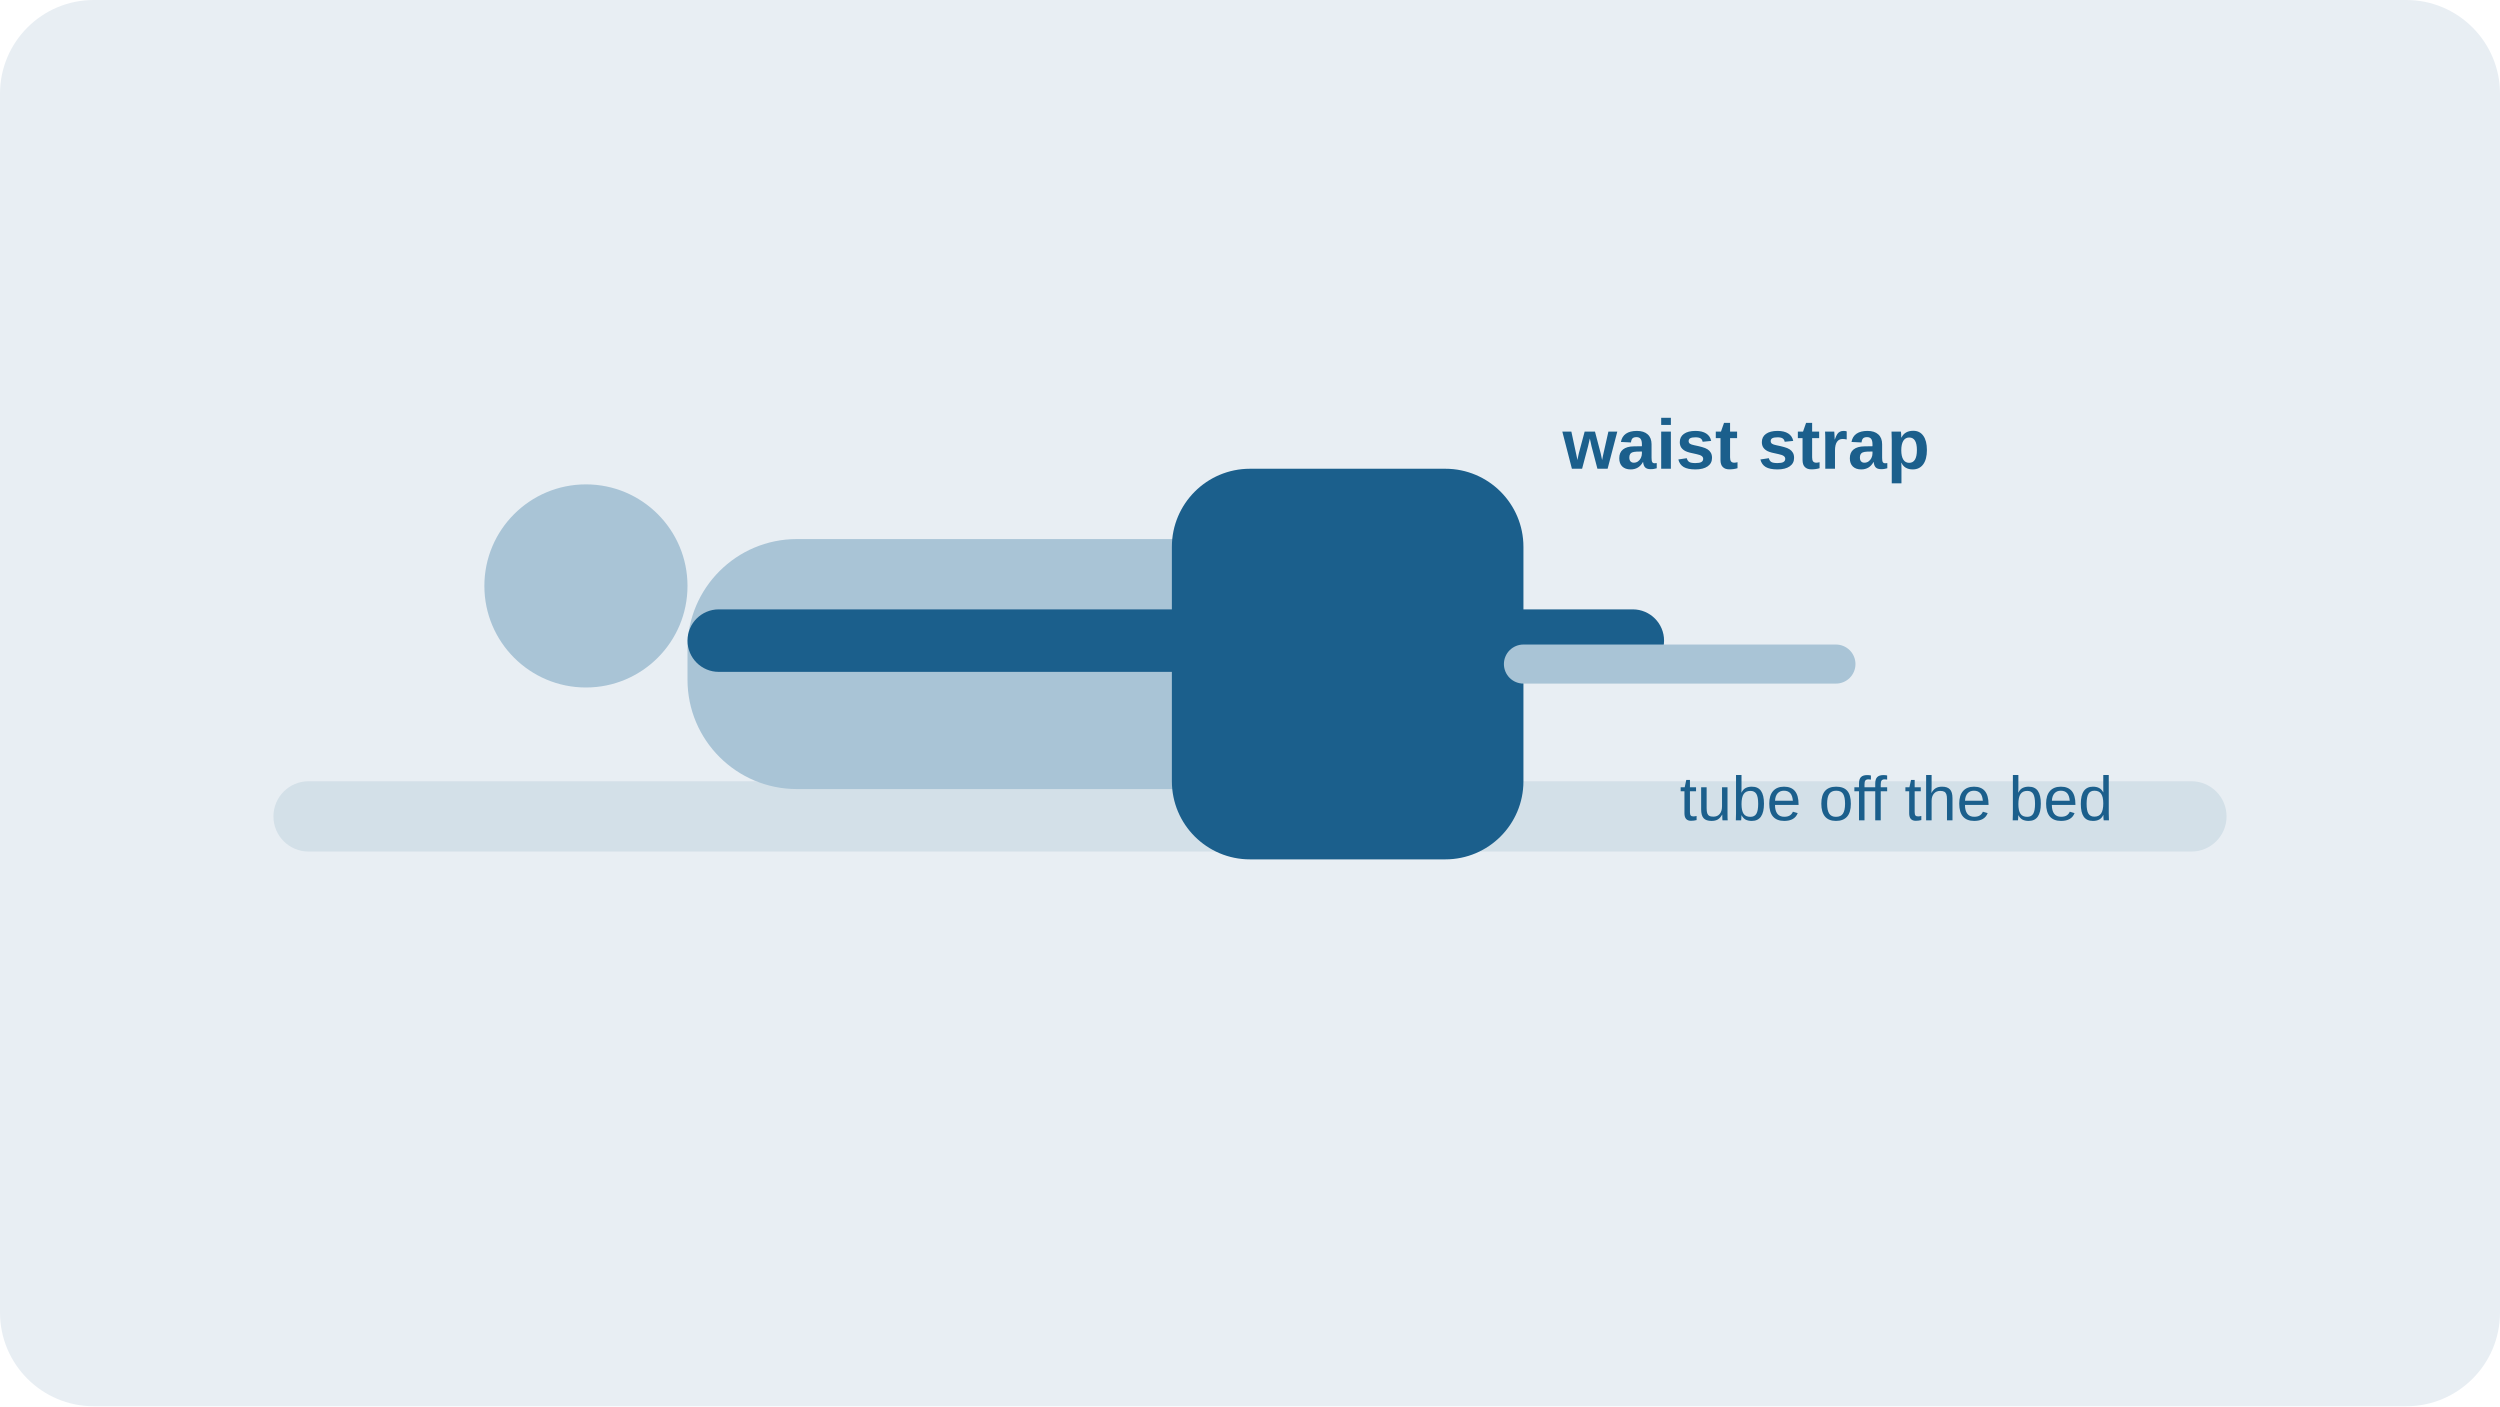
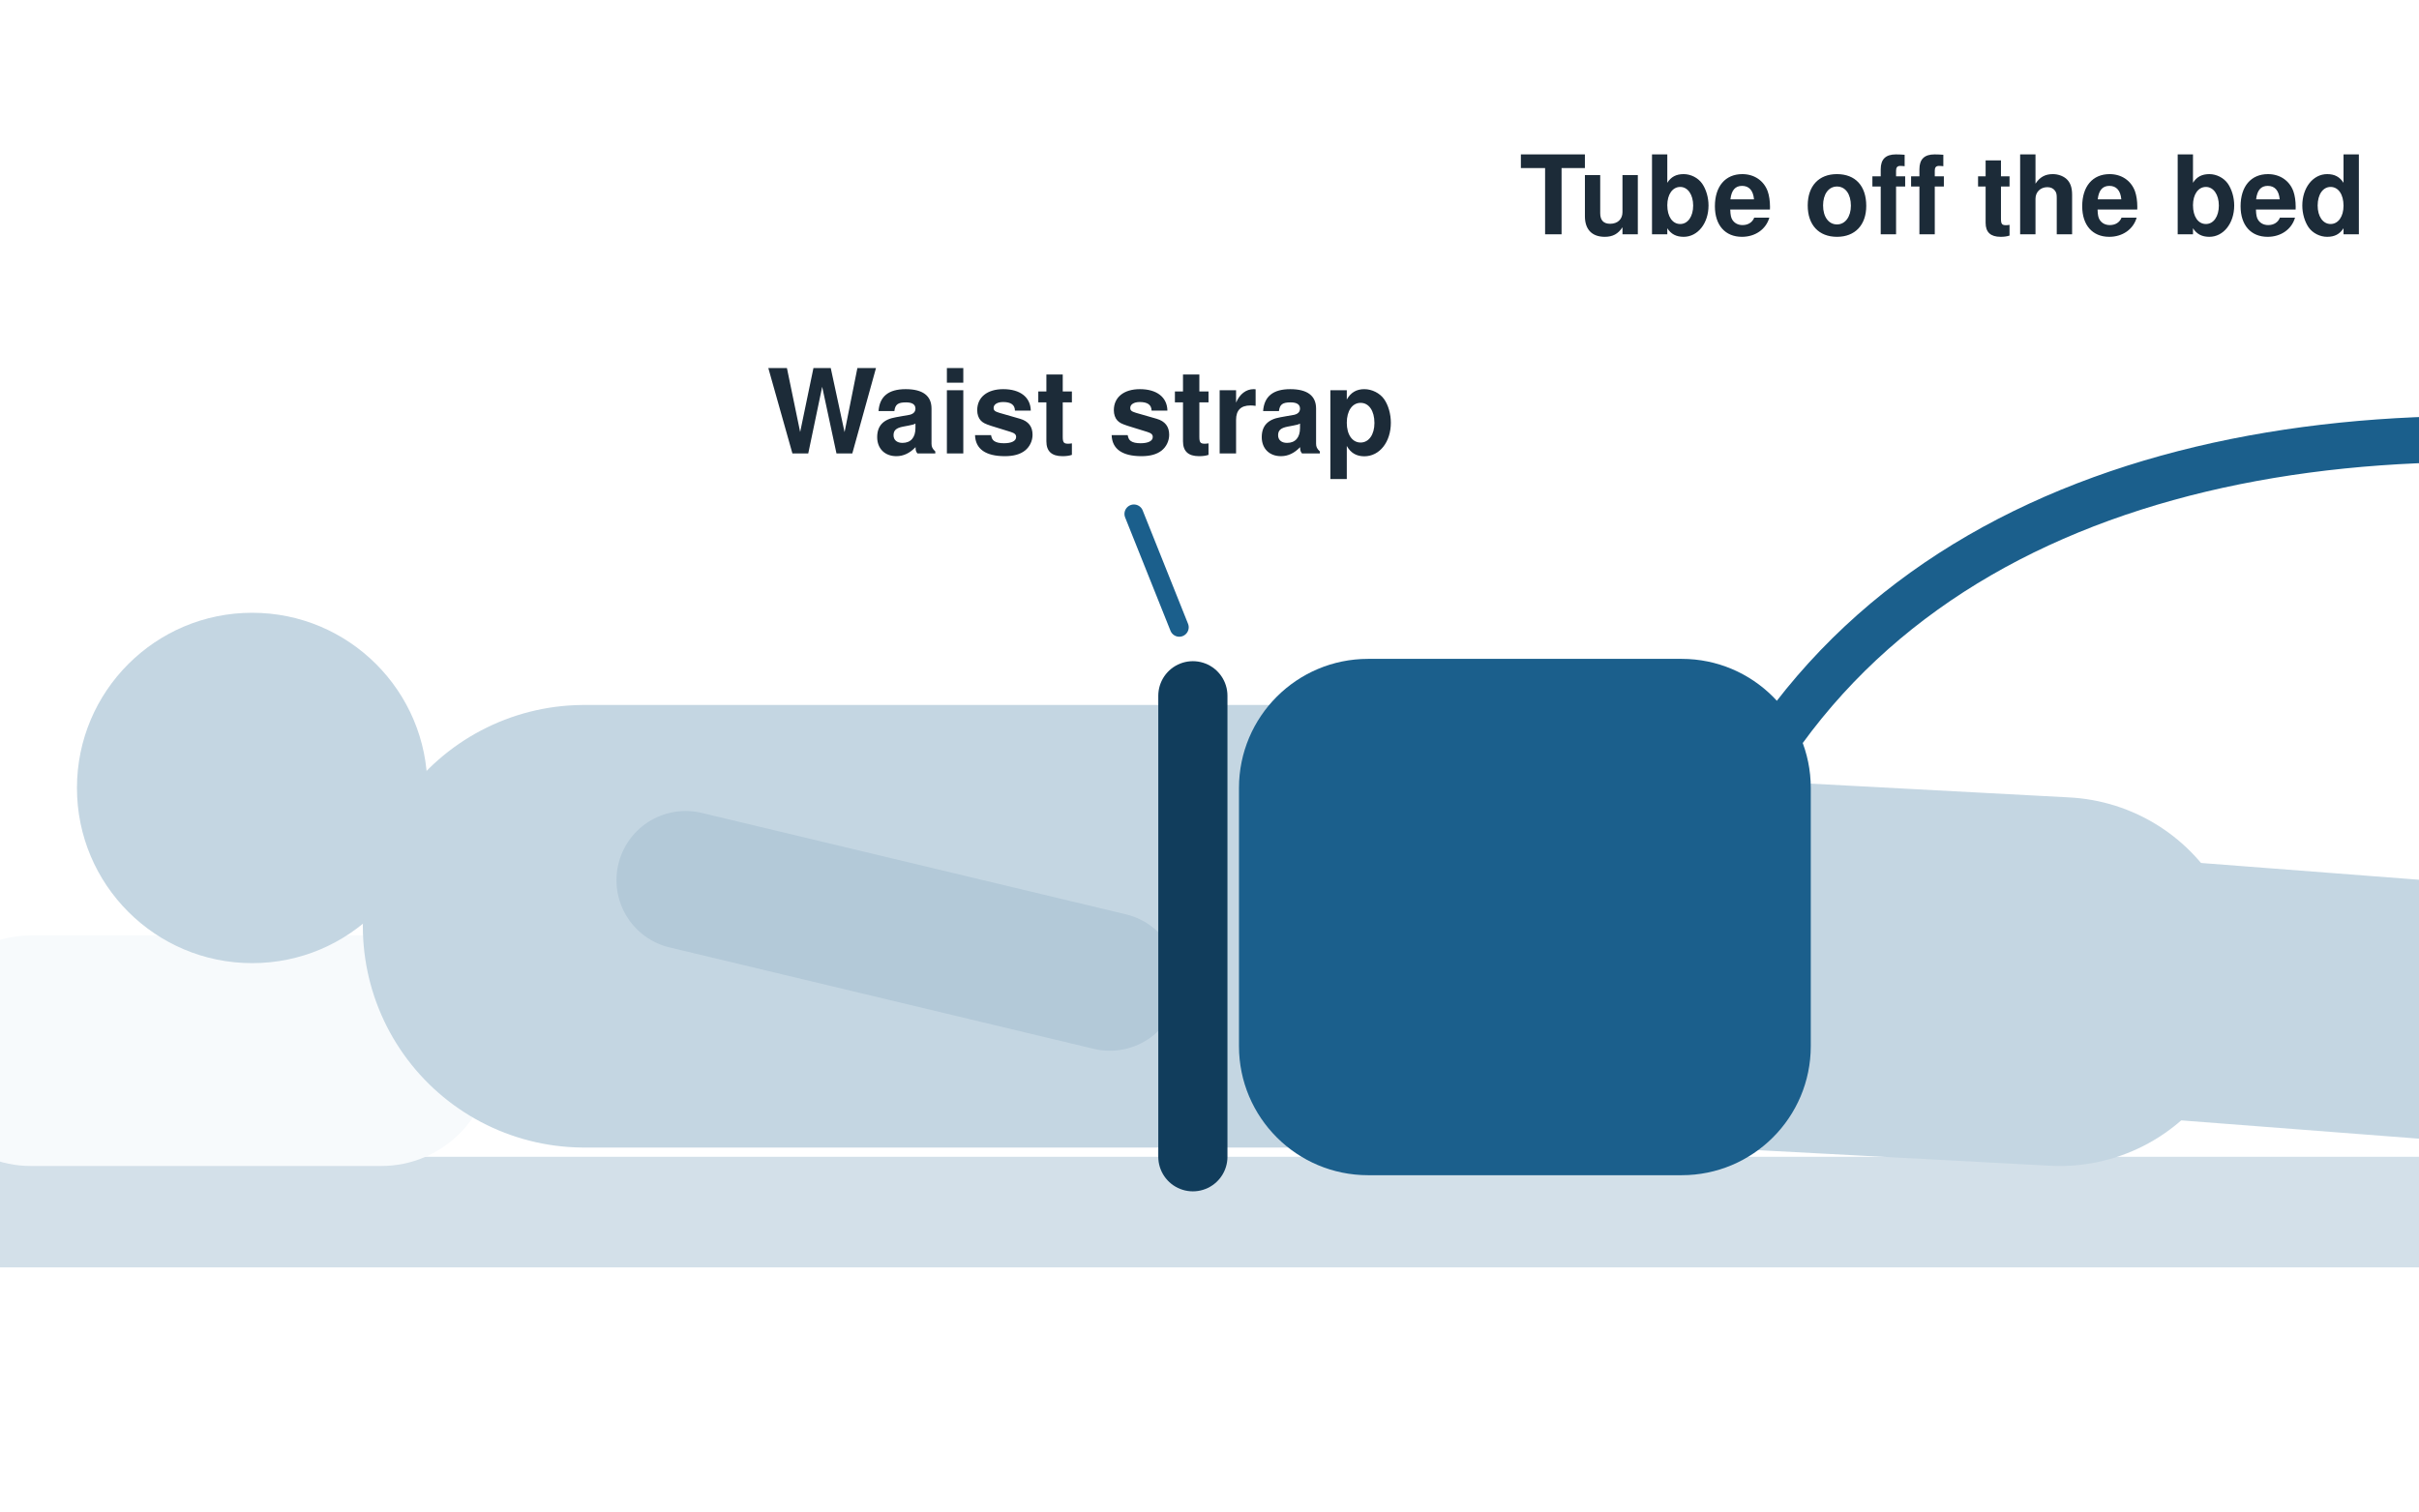
- <svg xmlns="http://www.w3.org/2000/svg" viewBox="0 0 640 360" role="img" aria-label="Hip pad with a waist strap, tube off the bed">
-   <rect width="640" height="360" rx="24" fill="#e8eef3" />
-   <rect x="70" y="200" width="500" height="18" rx="9" fill="#d3e0e8" />
-   <circle cx="150" cy="150" r="26" fill="#a9c4d6" />
-   <rect x="176" y="138" width="210" height="64" rx="28" fill="#a9c4d6" />
-   <rect x="300" y="120" width="90" height="100" rx="20" fill="#1b5f8c" />
-   <rect x="176" y="156" width="250" height="16" rx="8" fill="#1b5f8c" />
-   <path d="M390 170h80" stroke="#a9c4d6" stroke-width="10" stroke-linecap="round" />
-   <text x="400" y="120" fill="#1b5f8c" font-family="Arial, sans-serif" font-size="18" font-weight="700">waist strap</text>
-   <text x="430" y="210" fill="#1b5f8c" font-family="Arial, sans-serif" font-size="16">tube off the bed</text>
+ <svg xmlns="http://www.w3.org/2000/svg" viewBox="0 0 640 400" role="img" aria-label="Lying down with the hip pad on and the waist strap fastened. The tube leads off the bed.">
+   <g transform="translate(340 250) scale(1.22) translate(-320 -240)">
+     <rect x="-40" y="286" width="720" height="24" rx="12" fill="#d3e0e9" />
+     <rect x="24" y="238" width="124" height="50" rx="24" fill="#f7fafc" />
+     <circle cx="96" cy="206" r="38" fill="#c4d6e2" />
+     <g fill="none" stroke="#c4d6e2" stroke-linecap="round">
+       <path d="M168 236h170" stroke-width="96" />
+       <path d="M338 240l150 8" stroke-width="80" />
+       <path d="M488 248l104 8" stroke-width="56" />
+       <path d="M600 258l4-52" stroke-width="30" />
+     </g>
+     <path d="M190 226l92 22" fill="none" stroke="#b3c9d8" stroke-width="30" stroke-linecap="round" />
+     <path d="M420 206c40-70 130-86 220-70" fill="none" stroke="#1b5f8c" stroke-width="10" stroke-linecap="round" />
+     <rect x="310" y="178" width="124" height="112" rx="28" fill="#1b5f8c" />
+     <path d="M300 186v100" fill="none" stroke="#113d5c" stroke-width="15" stroke-linecap="round" />
+   </g>
+   <path d="M300 136l12 30" fill="none" stroke="#1b5f8c" stroke-width="5" stroke-linecap="round" />
+   <g fill="#1c2b38" font-family="-apple-system, 'Segoe UI', Helvetica, Arial, sans-serif" font-size="31" font-weight="700">
+     <text x="286" y="120" text-anchor="middle">Waist strap</text>
+     <text x="626" y="62" text-anchor="end" font-size="29">Tube off the bed</text>
+   </g>
</svg>
